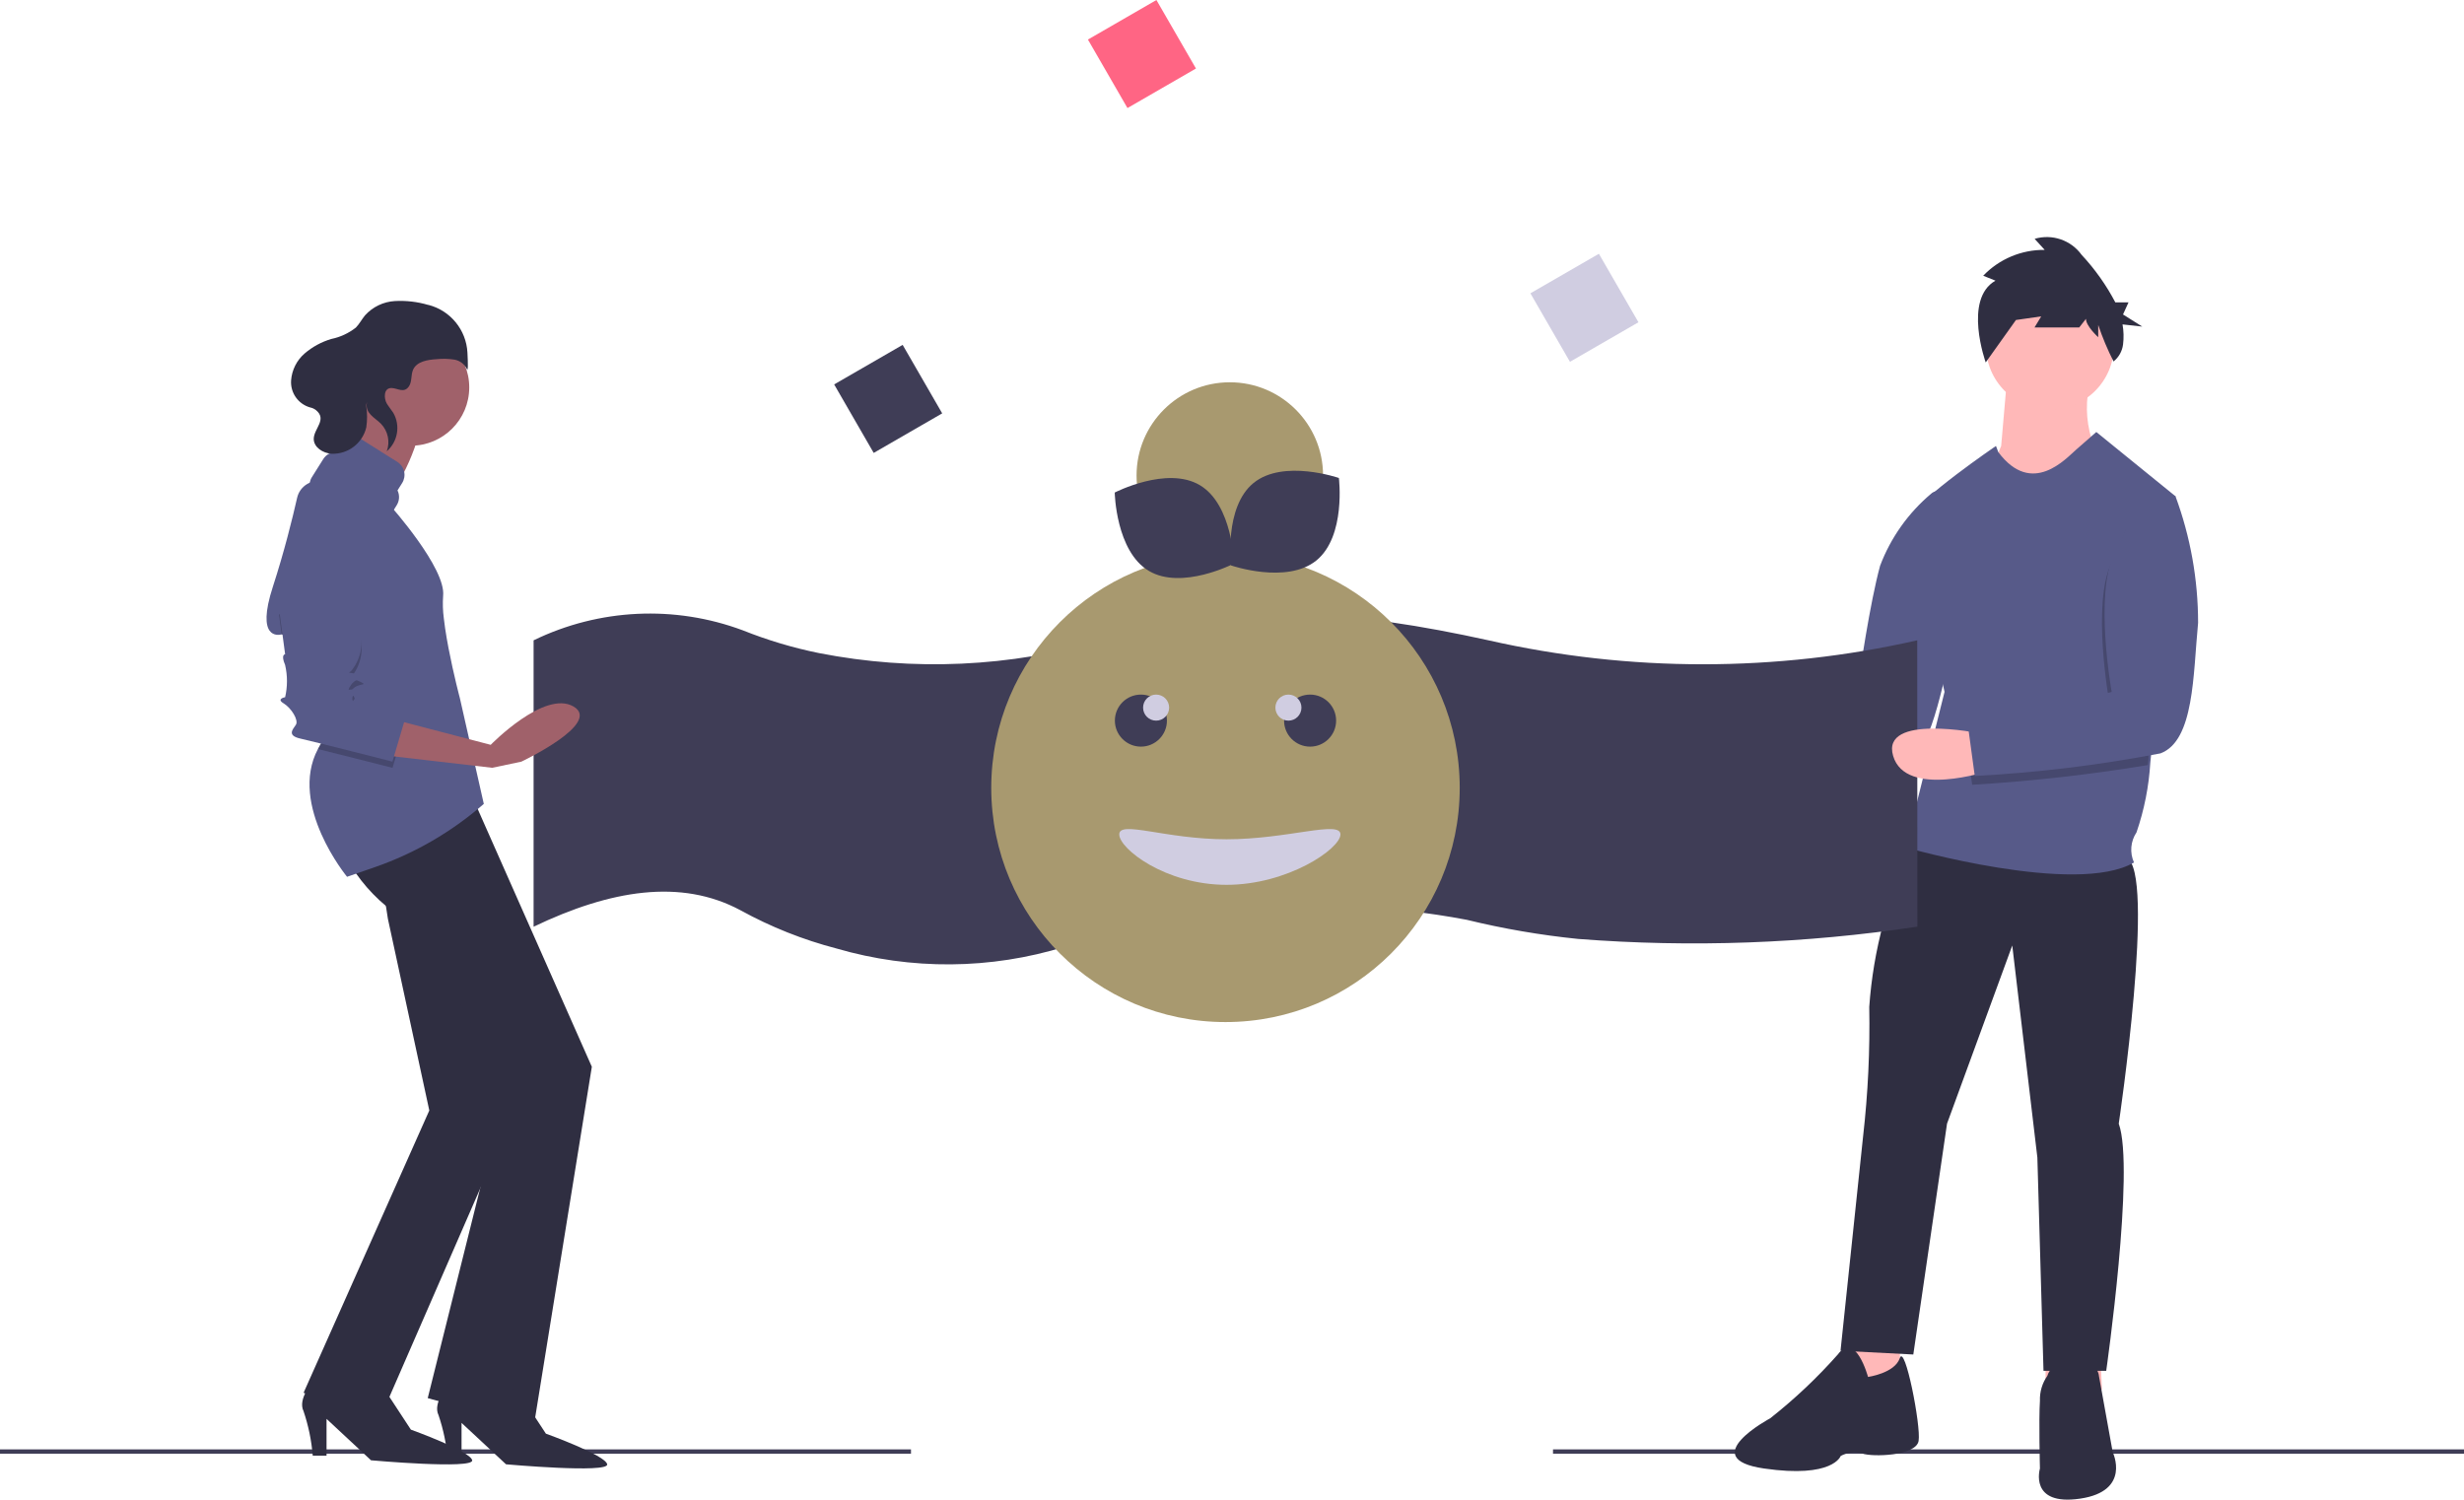
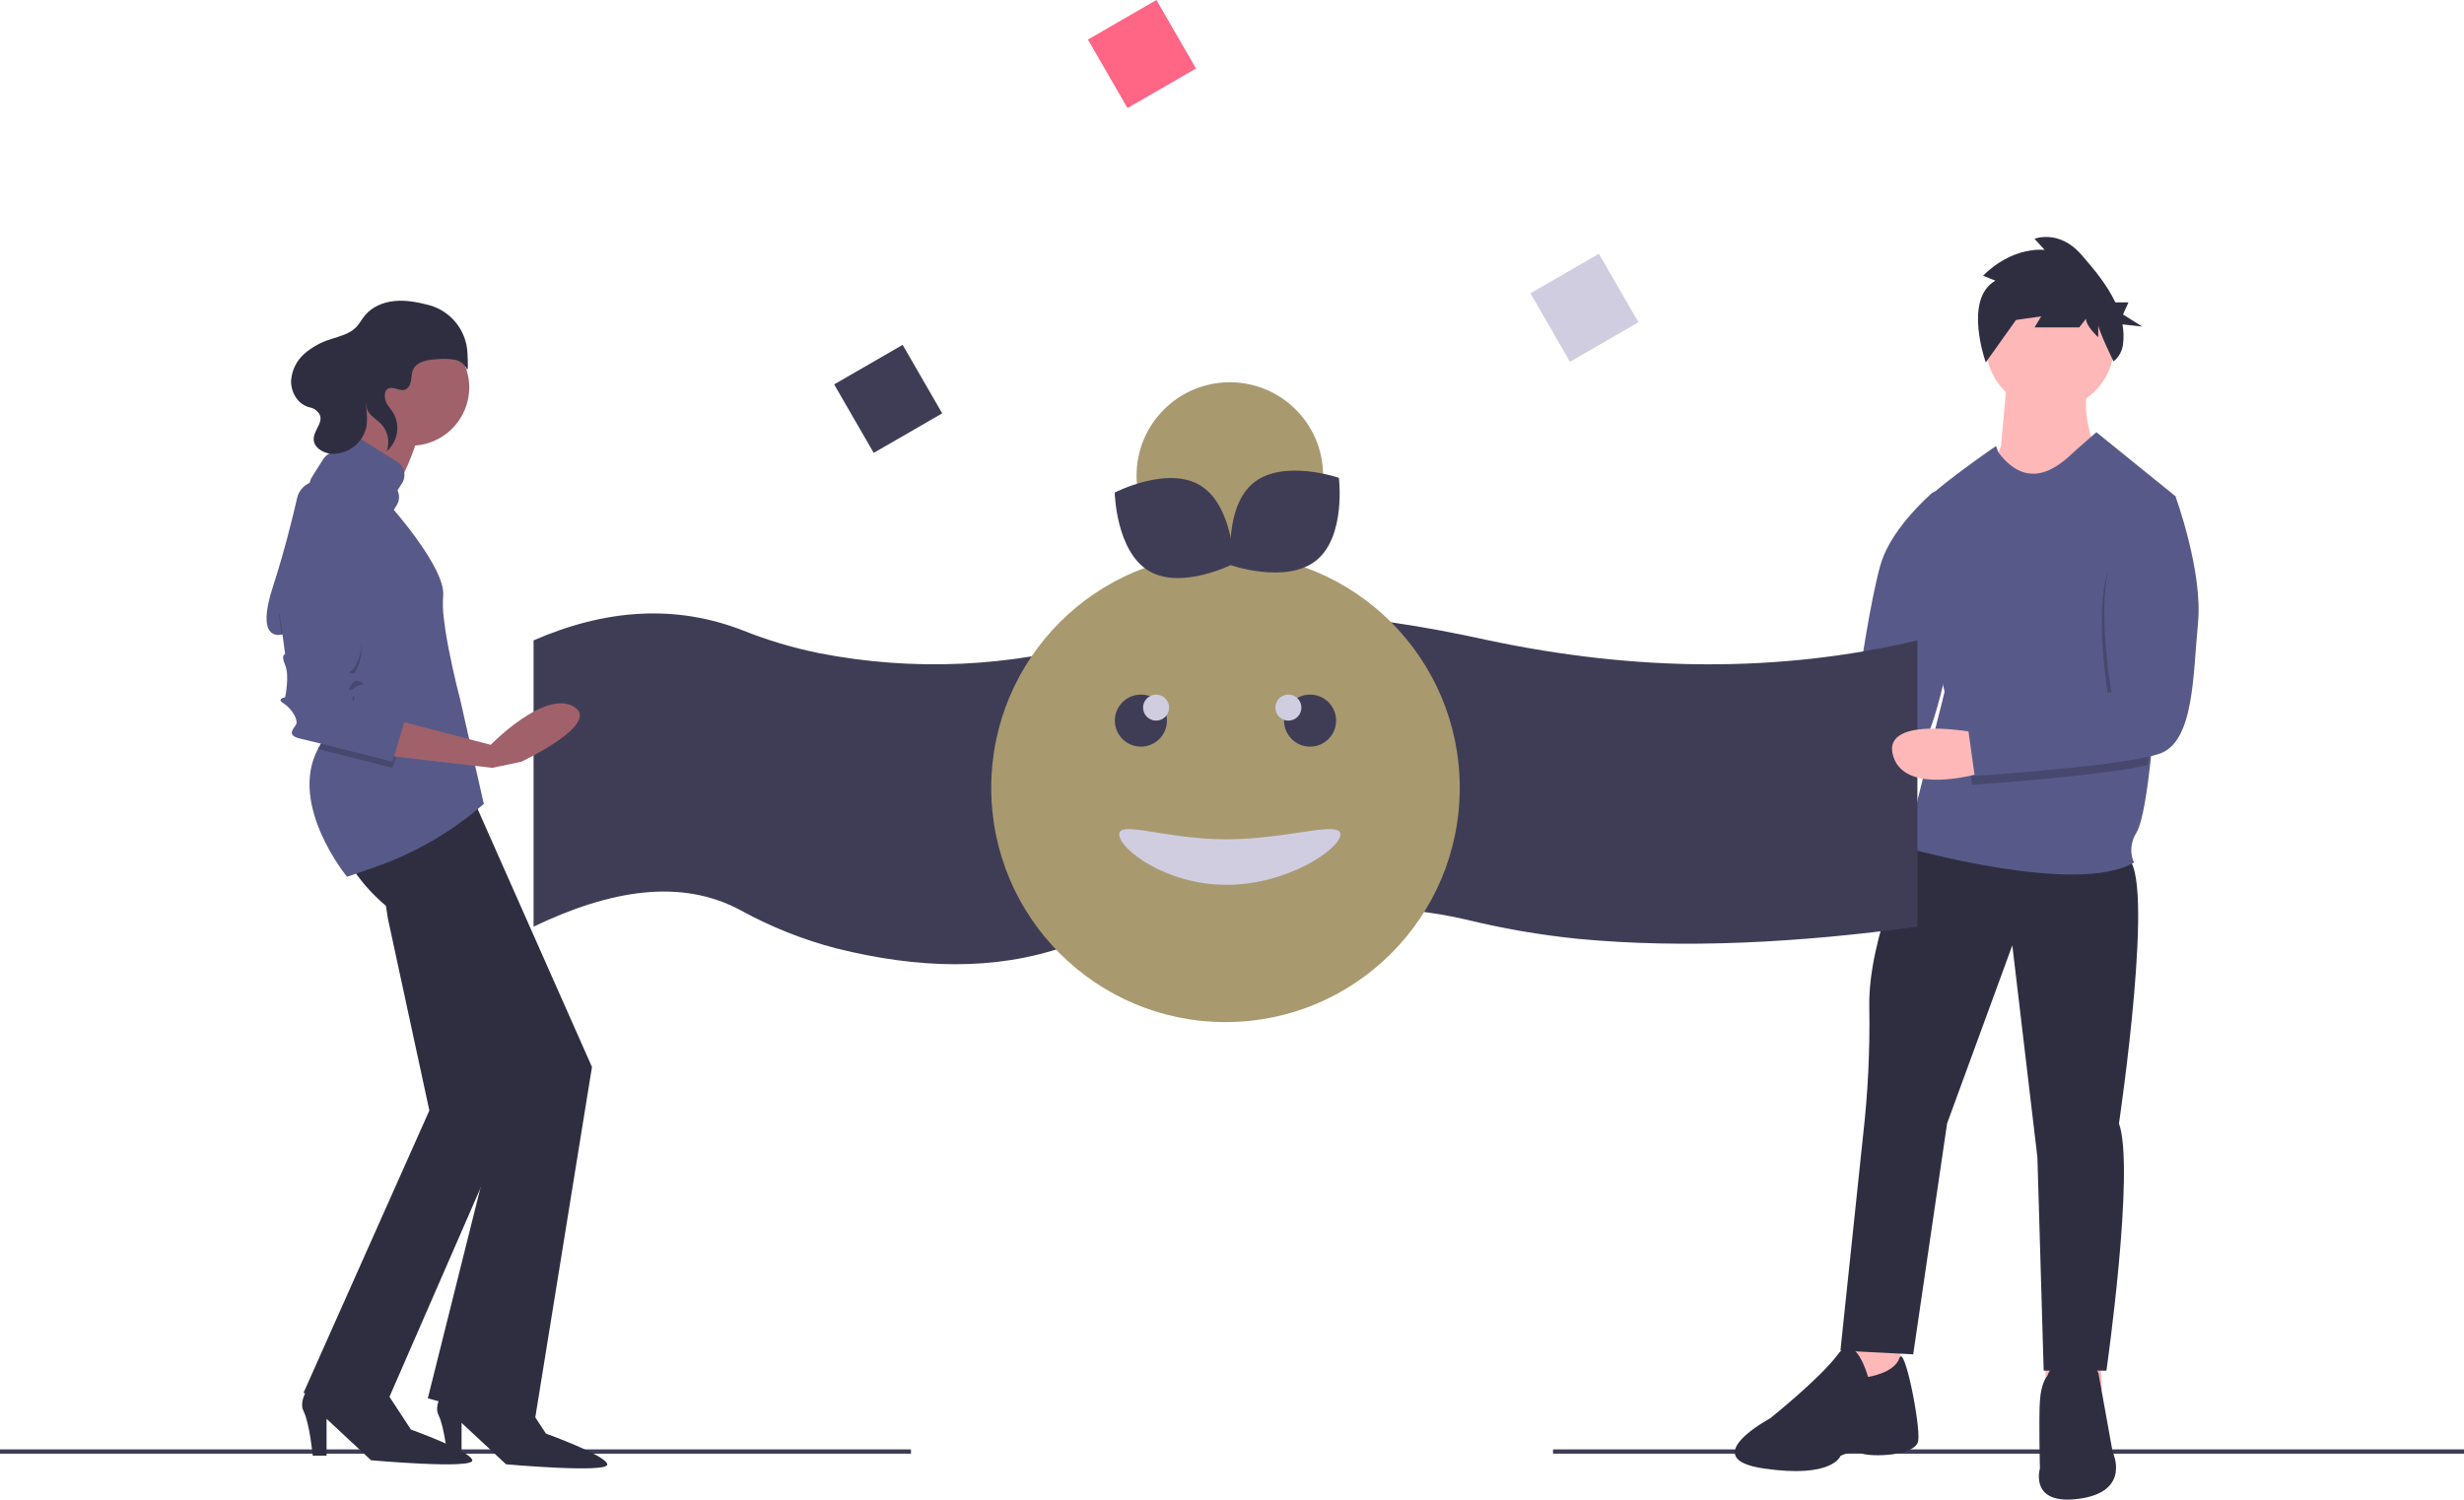
- <svg xmlns="http://www.w3.org/2000/svg" width="80.377" height="48.921" viewBox="0 0 80.377 48.921">
-   <defs>
-     <style>.a{fill:#ffb8b8;}.b{fill:#575a89;}.c{fill:#3f3d56;}.d{fill:#2f2e41;}.e{fill:#ff6584;}.f{fill:#d0cde1;}.g{fill:#a0616a;}.h{opacity:0.2;}.i{fill:#a8996f;}</style>
-   </defs>
-   <g transform="translate(0 0.001)">
-     <path class="a" d="M786.22,433.757s-3.233-.655-2.824.737,3.111.491,3.111.491Z" transform="translate(-730.198 -410.304)" />
-     <path class="b" d="M826.579,330.858a.3.3,0,0,1,.5.173l.111.642a11.916,11.916,0,0,1,.072,4.2c-.428,1.631-.731,3.779-1.887,4.008a39.442,39.442,0,0,1-5.815-.208.3.3,0,0,1-.276-.309l.02-.937a.3.3,0,0,1,.271-.3l4.306-.459a.3.3,0,0,0,.268-.259c.1-.733.434-3,.763-4.2A5.706,5.706,0,0,1,826.579,330.858Z" transform="translate(-763.582 -314.755)" />
-     <rect class="c" width="29.717" height="0.142" transform="translate(50.66 47.281)" />
-     <path class="a" d="M850.822,614.608v1.965l1.1.245.737-.368-.082-1.555Z" transform="translate(-790.623 -571.123)" />
-     <path class="a" d="M943.086,614.608v1.965l1.105.245.737-.368-.082-1.555Z" transform="translate(-876.359 -571.123)" />
-     <path class="d" d="M882.882,493.3a14.353,14.353,0,0,0-1.433,5.321,31.977,31.977,0,0,1-.2,4.216l-.737,7,2.374.123,1.1-7.531,2.128-5.812.819,6.917.2,6.958h2.046s.941-6.59.409-8.063c0,0,1.228-8.268.246-8.677S882.882,493.3,882.882,493.3Z" transform="translate(-820.473 -465.774)" />
-     <path class="d" d="M836.142,726.55s-.409-1.514-.982-.737a16.968,16.968,0,0,1-2.21,2.087s-2.456,1.31-.2,1.637,2.5-.409,2.5-.409a.945.945,0,0,1,.7-.082c.327.123,1.76.082,1.842-.409s-.45-3.192-.614-2.7S836.142,726.55,836.142,726.55Z" transform="translate(-775.206 -681.632)" />
-     <path class="d" d="M973.957,732.084s0-.45-.778-.491-.9.491-.9.491a1.328,1.328,0,0,0-.245.819c-.041.614,0,2.21,0,2.21s-.368,1.228,1.31.982,1.064-1.514,1.064-1.514Z" transform="translate(-905.49 -687.207)" />
-     <path class="a" d="M949.918,277.532l-.2,2.292-.368.859.982,1.392,2.415-2.251a3.437,3.437,0,0,1-.164-1.924Z" transform="translate(-884.439 -265.275)" />
-     <path class="b" d="M919.384,305.65l-.019.2-.718,7.656s-.028.356-.081.831a8.591,8.591,0,0,1-.451,2.28,1.016,1.016,0,0,0-.082.982c-1.883,1.105-7.449-.491-7.449-.491l1.269-5.075a55.243,55.243,0,0,1-1.023-5.771c.123-.491,2.7-2.251,2.7-2.251l.076.2c1.1,1.473,2.216.2,2.543-.082l.655-.573Z" transform="translate(-848.421 -289.464)" />
-     <path class="c" d="M323.141,397.341a48.885,48.885,0,0,1-11.069.4,26.7,26.7,0,0,1-3.631-.624,25.061,25.061,0,0,0-7.832-.242,22.48,22.48,0,0,0-5.272,1.118,12.96,12.96,0,0,1-7.455.06,13.6,13.6,0,0,1-3.13-1.246c-1.944-1.044-4.244-.666-6.751.536V388a8.676,8.676,0,0,1,6.828-.325,14.422,14.422,0,0,0,2.486.742,19.6,19.6,0,0,0,9.237-.417c4.059-1.375,8.305-.948,12.6,0a31.674,31.674,0,0,0,13.984,0Z" transform="translate(-260.595 -367.112)" />
-     <rect class="c" width="29.717" height="0.142" transform="translate(0 47.281)" />
-     <rect class="e" width="2.58" height="2.58" transform="translate(39.013 2.234) rotate(150)" />
-     <rect class="c" width="2.58" height="2.58" transform="translate(30.735 13.484) rotate(150)" />
-     <rect class="f" width="2.58" height="2.58" transform="translate(53.447 10.512) rotate(150)" />
-     <path class="d" d="M142.7,380.02l1.351,6.255-4.1,9.208,2.4,1.051,4.6-10.559-2.943-9.273-1.752.45Z" transform="translate(-130.047 -350.05)" />
-     <path class="d" d="M193.875,474a5.465,5.465,0,0,0,1.6,1.651c1.1.751,3.4,5.7,3.4,5.7l-2.5,10.009,3.453.951,1.9-11.76-3.9-8.808Z" transform="translate(-182.422 -445.751)" />
-     <path class="d" d="M171.629,741.488s-.5.55-.3.951a6.09,6.09,0,0,1,.3,1.451h.45v-1.2l1.451,1.351s3.353.3,3.3,0-2-1-2-1l-.951-1.451Z" transform="translate(-161.427 -696.404)" />
-     <path class="d" d="M233.87,743.349s-.5.55-.3.951a6.088,6.088,0,0,1,.3,1.451h.45v-1.2l1.451,1.351s3.353.3,3.3,0-2-1-2-1l-.951-1.451Z" transform="translate(-219.264 -698.134)" />
-     <circle class="g" cx="1.902" cy="1.902" r="1.902" transform="translate(11.503 10.735)" />
-     <path class="g" d="M172.586,284.319s-.15,1.9-1.1,2.6-.951,1.3-.951,1.3l3.853,1.751-.9-1.9s-.25-.1.15-.6a6.614,6.614,0,0,0,.751-1.7Z" transform="translate(-160.732 -271.582)" />
-     <path class="b" d="M161.973,336.64h0a10.778,10.778,0,0,1-3.553,2.063l-.908.315s-1.921-2.331-.951-4.167a2.877,2.877,0,0,1,.833-.988l-.02-.088-.487-2.124-.044-.19-1.451-.35-.013,0c-.109.029-.845.164-.287-1.555.371-1.144.64-2.232.791-2.9a.706.706,0,0,1,.873-.526,2.611,2.611,0,0,1,1.388.822c.651.851.782-.038.782-.038s1.82,2.039,1.72,2.94a3.581,3.581,0,0,0,.022.725h0c.012.107.027.219.043.333.124.843.364,1.822.452,2.166l.017.064.016.064Z" transform="translate(-146.191 -310.416)" />
-     <path class="h" d="M164.736,391.236l-.4,1.351s-1.535-.391-2.435-.614a2.877,2.877,0,0,1,.833-.988l-.02-.088-.487-2.124-.044-.19-1.451-.35-.013,0-.087-.654s2.5.15,2.652.751a1.47,1.47,0,0,1-.3,1.3c-.15.1,0,0,.3.15s-.1,0-.3.3.05.05.1.2,0-.05-.05.2.2.05.25.05S164.736,391.236,164.736,391.236Z" transform="translate(-151.531 -367.539)" />
-     <path class="g" d="M210.293,429.047l3.253.851s1.752-1.8,2.7-1.251-1.7,1.8-1.7,1.8l-.951.2-3.453-.4Z" transform="translate(-197.539 -405.601)" />
-     <path class="b" d="M160.633,384.754l.2,1.5s-.15,0,0,.35a2.331,2.331,0,0,1,0,1.051s-.3.05-.05.2.5.55.4.7-.3.35.15.45,3,.751,3,.751l.4-1.351s-1.4-.7-1.451-.7-.3.2-.25-.05.1-.05.05-.2-.3.1-.1-.2.6-.15.3-.3-.45-.05-.3-.15a1.47,1.47,0,0,0,.3-1.3C163.135,384.9,160.633,384.754,160.633,384.754Z" transform="translate(-151.532 -364.911)" />
-     <path class="b" d="M177.569,307.687l.151-.24a.5.5,0,0,0-.157-.69l-1.149-.723a.5.5,0,0,0-.69.157l-.151.24a.5.5,0,0,0-.426.234l-.371.59a.5.5,0,0,0,.157.69l1.548.974a.5.5,0,0,0,.69-.157l.371-.59A.5.5,0,0,0,177.569,307.687Z" transform="translate(-164.602 -291.69)" />
-     <path class="d" d="M170.042,245.737c.106-.155.06-.371.136-.544.12-.27.472-.326.767-.344a2.262,2.262,0,0,1,.588.016.564.564,0,0,1,.4.305c.041.088.037-.186.018-.538a1.7,1.7,0,0,0-1.266-1.552l-.012,0a3.223,3.223,0,0,0-1.092-.127,1.424,1.424,0,0,0-.97.466c-.107.129-.185.283-.3.4a1.922,1.922,0,0,1-.8.371,2.373,2.373,0,0,0-.874.476,1.286,1.286,0,0,0-.438.873.856.856,0,0,0,.621.885.449.449,0,0,1,.19.087c.374.305-.068.6-.073.937,0,.278.3.467.578.486a1.119,1.119,0,0,0,1.136-.858,2.332,2.332,0,0,0,0-.693c-.025-.264.558-.871.172-.425a.653.653,0,0,0-.151.3c-.071.362.257.492.46.7a.864.864,0,0,1,.188.895,1,1,0,0,0,.212-1.254c-.065-.1-.149-.2-.21-.3-.1-.167-.114-.524.164-.508C169.681,245.8,169.883,245.968,170.042,245.737Z" transform="translate(-156.703 -233.133)" />
-     <circle class="a" cx="2.087" cy="2.087" r="2.087" transform="translate(64.783 9.187)" />
-     <path class="h" d="M945.085,336.834l-.718,7.656s-.028.356-.081.831a55.346,55.346,0,0,1-5.731.643l-.2-1.473,4.666-1.269s-.573-3.192.082-4.5a10.114,10.114,0,0,0,.43-.979A1.421,1.421,0,0,1,945.085,336.834Z" transform="translate(-874.222 -320.364)" />
-     <path class="a" d="M907.157,440.371s-3.233-.655-2.824.737,3.111.491,3.111.491Z" transform="translate(-842.578 -416.45)" />
-     <path class="b" d="M944.991,330.172l1.269.2A11.916,11.916,0,0,1,947,334.51c-.164,1.678-.123,3.847-1.228,4.257a44.633,44.633,0,0,1-6.057.737l-.2-1.473,4.666-1.269s-.573-3.192.082-4.5A6.866,6.866,0,0,0,944.991,330.172Z" transform="translate(-875.297 -314.191)" />
-     <path class="d" d="M944.5,214.967l-.4-.161a2.737,2.737,0,0,1,2.006-.843l-.328-.361a1.4,1.4,0,0,1,1.532.522,7.118,7.118,0,0,1,1.1,1.551h.43l-.179.395.628.395-.644-.071a2.2,2.2,0,0,1,.017.655.847.847,0,0,1-.31.554h0a8.9,8.9,0,0,1-.5-1.191v.4s-.4-.361-.4-.6l-.219.281h-1.459l.219-.361-.839.12.328-.442-1.3,1.824S943.44,215.569,944.5,214.967Z" transform="translate(-879.407 -205.812)" />
-     <circle class="i" cx="7.641" cy="7.641" r="7.641" transform="translate(32.335 18.059)" />
-     <path class="f" d="M555.217,486.723c0,.469-1.722,1.645-3.715,1.645s-3.5-1.176-3.5-1.645,1.509.159,3.5.159S555.217,486.254,555.217,486.723Z" transform="translate(-511.491 -459.504)" />
-     <circle class="c" cx="0.849" cy="0.849" r="0.849" transform="translate(41.887 22.658)" />
-     <circle class="c" cx="0.849" cy="0.849" r="0.849" transform="translate(36.368 22.658)" />
-     <circle class="f" cx="0.425" cy="0.425" r="0.425" transform="translate(37.288 22.658)" />
-     <circle class="f" cx="0.425" cy="0.425" r="0.425" transform="translate(41.604 22.658)" />
-     <circle class="i" cx="3.042" cy="3.042" r="3.042" transform="translate(37.075 12.47)" />
-     <path class="c" d="M548.707,324.931c1.074.64,1.113,2.556,1.113,2.556s-1.7.88-2.778.24-1.113-2.556-1.113-2.556S547.632,324.292,548.707,324.931Z" transform="translate(-509.566 -309.104)" />
-     <path class="c" d="M602.02,324.2c-.971.788-2.784.163-2.784.163s-.238-1.9.733-2.69,2.784-.163,2.784-.163S602.991,323.407,602.02,324.2Z" transform="translate(-559.078 -305.918)" />
-   </g>
+ <svg xmlns="http://www.w3.org/2000/svg" id="ab41ebfa-be58-42b9-8177-2e0969874e06" data-name="Layer 1" width="1136" height="691.423" viewBox="0 0 1136 691.423">
+   <path d="M823.78,435.779s-45.698-9.255-39.914,10.412,43.963,6.941,43.963,6.941Z" transform="translate(-32 -104.2884)" fill="#ffb8b8" />
+   <path d="M922.368,331.895a4.287,4.287,0,0,1,7.111,2.45l1.562,9.072s7.061,36.287,1.015,59.336-10.337,53.412-26.675,56.646c-13.981,2.768-67.139-1.615-82.188-2.938a4.283,4.283,0,0,1-3.907-4.364l.281-13.24a4.29,4.29,0,0,1,3.834-4.175l60.862-6.491a4.281,4.281,0,0,0,3.793-3.664c1.448-10.354,6.129-42.456,10.779-59.334C902.593,351.556,914.934,338.679,922.368,331.895Z" transform="translate(-32 -104.2884)" fill="#575a89" />
+   <rect x="716" y="668.253" width="420" height="2" fill="#3f3d56" />
+   <polygon points="850.822 614.608 850.822 642.374 866.44 645.844 876.853 640.638 875.696 618.657 850.822 614.608" fill="#ffb8b8" />
+   <polygon points="943.086 614.608 943.086 642.374 958.705 645.844 969.117 640.638 967.96 618.657 943.086 614.608" fill="#ffb8b8" />
+   <path d="M914.059,493.297s-20.825,42.227-20.246,75.2a452.259,452.259,0,0,1-2.892,59.581l-10.412,98.916,33.551,1.735L929.677,622.293l30.08-82.141,11.569,97.76,2.892,98.338h28.923s13.305-93.132,5.785-113.956c0,0,17.354-116.849,3.471-122.633S914.059,493.297,914.059,493.297Z" transform="translate(-32 -104.2884)" fill="#2f2e41" />
+   <path d="M893.234,739.142s-5.785-21.403-13.883-10.412-31.237,29.501-31.237,29.501-34.708,18.511-2.892,23.138,35.286-5.785,35.286-5.785,5.206-2.892,9.834-1.157,24.874,1.157,26.031-5.785-6.363-45.12-8.677-38.178S893.234,739.142,893.234,739.142Z" transform="translate(-32 -104.2884)" fill="#2f2e41" />
+   <path d="M999.671,738.564s0-6.363-10.991-6.941-12.726,6.941-12.726,6.941-2.892,2.892-3.471,11.569,0,31.237,0,31.237-5.206,17.354,18.511,13.883,15.04-21.403,15.04-21.403Z" transform="translate(-32 -104.2884)" fill="#2f2e41" />
+   <path d="M957.443,277.532l-2.892,32.394-5.206,12.148,13.883,19.668,34.129-31.815s-6.363-17.354-2.314-27.188Z" transform="translate(-32 -104.2884)" fill="#ffb8b8" />
+   <path d="M1034.957,333.064l-.266,2.852L1024.544,444.128s-.399,5.033-1.14,11.743c-1.249,11.349-3.471,27.494-6.38,32.22-4.628,7.52-1.157,13.883-1.157,13.883-26.609,15.618-105.279-6.941-105.279-6.941l17.932-71.729S912.324,348.683,914.059,341.741s38.178-31.815,38.178-31.815l1.076,2.892c15.532,20.825,31.318,2.892,35.945-1.157l9.255-8.098Z" transform="translate(-32 -104.2884)" fill="#575a89" />
+   <path d="M916,531.541c-55.149,7.482-107.762,10.221-156.445,5.614a377.439,377.439,0,0,1-51.317-8.812c-30.955-7.327-68.952-7.327-110.699-3.426a317.739,317.739,0,0,0-74.514,15.804c-32.352,11.199-67.793,10.229-105.368.854A192.172,192.172,0,0,1,373.415,523.959c-27.47-14.762-59.982-9.417-95.415,7.582v-132c33.081-14.407,65.307-16.733,96.51-4.588a203.878,203.878,0,0,0,35.141,10.483,276.991,276.991,0,0,0,130.552-5.895c57.369-19.438,117.379-13.396,178.151,0,67.707,14.301,133.696,15.144,197.646,0Z" transform="translate(-32 -104.2884)" fill="#3f3d56" />
+   <rect y="668.253" width="420" height="2" fill="#3f3d56" />
+   <rect x="540.252" y="110.963" width="36.469" height="36.469" transform="translate(1074.748 -142.4466) rotate(150)" fill="#ff6584" />
+   <rect x="423.252" y="269.963" width="36.469" height="36.469" transform="translate(935.9226 212.7514) rotate(150)" fill="#3f3d56" />
+   <rect x="744.252" y="227.963" width="36.469" height="36.469" transform="translate(1513.917 -26.12166) rotate(150)" fill="#d0cde1" />
+   <polygon points="178.85 423.599 197.947 512.01 139.949 642.15 173.899 657.004 238.969 507.766 197.372 376.702 172.617 383.068 178.85 423.599" fill="#2f2e41" />
+   <path d="M193.875,503.578s7.073,12.731,22.633,23.34,48.096,80.631,48.096,80.631L229.24,749.007l48.803,13.438,26.877-166.213L249.751,471.75Z" transform="translate(-32 -104.2884)" fill="#2f2e41" />
+   <path d="M176.193,741.488s-7.073,7.78-4.244,13.438,4.244,20.511,4.244,20.511h6.366v-16.975l20.511,19.097s47.388,4.244,46.681,0-28.292-14.146-28.292-14.146l-13.438-20.511Z" transform="translate(-32 -104.2884)" fill="#2f2e41" />
+   <path d="M238.434,743.349s-7.073,7.78-4.244,13.438,4.244,20.511,4.244,20.511h6.366V760.324l20.511,19.097s47.388,4.244,46.681,0-28.292-14.146-28.292-14.146l-13.438-20.511Z" transform="translate(-32 -104.2884)" fill="#2f2e41" />
+   <circle cx="189.459" cy="178.616" r="26.877" fill="#a0616a" />
+   <path d="M199.533,284.319s-2.122,26.877-15.56,36.779-13.438,18.389-13.438,18.389l54.461,24.755L212.265,337.366s-3.536-1.415,2.122-8.487,10.609-24.048,10.609-24.048Z" transform="translate(-32 -104.2884)" fill="#a0616a" />
+   <path d="M255.056,474.933l0,0a152.336,152.336,0,0,1-50.219,29.151L192,508.541s-27.145-32.943-13.438-58.901a40.665,40.665,0,0,1,11.776-13.962l-.283-1.238-6.882-30.024-.615-2.688-20.511-4.951s-.064.021-.184.05c-1.535.403-11.939,2.313-4.06-21.975,5.242-16.162,9.042-31.549,11.182-40.955a9.983,9.983,0,0,1,12.345-7.439c6.568,1.801,14.727,5.221,19.617,11.616,9.195,12.024,11.052-.532,11.052-.532s25.727,28.823,24.312,41.554a50.599,50.599,0,0,0,.311,10.242v.014c.17,1.514.375,3.091.608,4.703,1.754,11.911,5.149,25.752,6.394,30.619.092.347.17.651.233.905.149.587.233.905.233.905Z" transform="translate(-32 -104.2884)" fill="#575a89" />
+   <path d="M218.63,439.215l-5.658,19.097s-21.7-5.531-34.41-8.671a40.665,40.665,0,0,1,11.776-13.962l-.283-1.238-6.882-30.024-.615-2.688-20.511-4.951s-.064.021-.184.05l-1.231-9.244s35.364,2.122,37.486,10.609-2.122,16.975-4.244,18.389,0,0,4.244,2.122-1.415,0-4.244,4.244.707.707,1.415,2.829,0-.707-.707,2.829,2.829.707,3.536.707S218.63,439.215,218.63,439.215Z" transform="translate(-32 -104.2884)" opacity="0.2" />
+   <path d="M212.265,435.679l45.974,12.024s24.755-25.462,38.194-17.682-24.048,25.462-24.048,25.462l-13.438,2.829-48.803-5.658Z" transform="translate(-32 -104.2884)" fill="#a0616a" />
+   <path d="M160.633,384.754l2.829,21.219s-2.122,0,0,4.951,0,14.853,0,14.853-4.244.707-.707,2.829,7.073,7.78,5.658,9.902-4.244,4.951,2.122,6.366,42.437,10.609,42.437,10.609l5.658-19.097s-19.804-9.902-20.511-9.902-4.244,2.829-3.536-.707,1.415-.707.707-2.829-4.244,1.415-1.415-2.829,8.487-2.122,4.244-4.244-6.366-.707-4.244-2.122,6.366-9.902,4.244-18.389S160.633,384.754,160.633,384.754Z" transform="translate(-32 -104.2884)" fill="#575a89" />
+   <path d="M215.261,330.402l2.131-3.389a7.075,7.075,0,0,0-2.222-9.755l-16.239-10.213a7.075,7.075,0,0,0-9.755,2.222l-2.131,3.389a7.063,7.063,0,0,0-6.014,3.302l-5.244,8.338a7.075,7.075,0,0,0,2.222,9.755l21.882,13.762a7.075,7.075,0,0,0,9.755-2.222l5.244-8.338A7.063,7.063,0,0,0,215.261,330.402Z" transform="translate(-32 -104.2884)" fill="#575a89" />
+   <path d="M220.523,282.442c1.504-2.196.845-5.247,1.921-7.681,1.69-3.822,6.673-4.607,10.845-4.858a31.964,31.964,0,0,1,8.306.223,7.975,7.975,0,0,1,5.66,4.316c.586,1.25.524-2.624.25-7.602a24.023,24.023,0,0,0-17.898-21.931q-.088-.023-.174-.045c-5.04-1.292-10.246-2.279-15.427-1.797s-10.385,2.587-13.708,6.591c-1.519,1.83-2.614,4.005-4.301,5.682-2.963,2.946-7.275,3.94-11.244,5.244a33.534,33.534,0,0,0-12.353,6.734,18.176,18.176,0,0,0-6.191,12.344c-.217,5.508,3.151,11.279,8.772,12.503a6.343,6.343,0,0,1,2.68,1.234c5.292,4.312-.966,8.54-1.038,13.249-.06,3.929,4.251,6.595,8.171,6.873a15.814,15.814,0,0,0,16.049-12.128c.67-3.209.293-6.531-.013-9.795-.35-3.736,7.885-12.315,2.43-6.013a9.224,9.224,0,0,0-2.13,4.217c-1.007,5.115,3.626,6.957,6.505,9.874a12.218,12.218,0,0,1,2.652,12.644,14.086,14.086,0,0,0,2.99-17.721c-.914-1.479-2.107-2.776-2.972-4.285-1.349-2.355-1.614-7.411,2.315-7.178C215.425,283.304,218.285,285.711,220.523,282.442Z" transform="translate(-32 -104.2884)" fill="#2f2e41" />
+   <circle cx="945.111" cy="159.361" r="29.501" fill="#ffb8b8" />
+   <path d="M1033.534,337.073l-10.146,108.212s-.399,5.033-1.14,11.743c-21.536,5.148-81.002,9.082-81.002,9.082l-2.892-20.825,65.944-17.932s-8.098-45.12,1.157-63.63a143.111,143.111,0,0,0,6.073-13.84,20.079,20.079,0,0,1,22.005-12.81Z" transform="translate(-32 -104.2884)" opacity="0.2" />
+   <path d="M944.717,442.393s-45.698-9.255-39.914,10.412,43.963,6.942,43.963,6.942Z" transform="translate(-32 -104.2884)" fill="#ffb8b8" />
+   <path d="M1017.025,330.172l17.932,2.892s12.726,34.708,10.412,58.424-1.735,54.375-17.354,60.16-85.612,10.412-85.612,10.412l-2.892-20.825,65.944-17.932s-8.098-45.12,1.157-63.63S1017.025,330.172,1017.025,330.172Z" transform="translate(-32 -104.2884)" fill="#575a89" />
+   <path d="M951.958,233.686l-5.67-2.27s11.856-13.053,28.351-11.918l-4.639-5.108s11.341-4.54,21.65,7.378c5.42,6.265,11.69,13.629,15.599,21.924h6.072l-2.534,5.58,8.87,5.581-9.105-1.002a31.184,31.184,0,0,1,.247,9.256,11.976,11.976,0,0,1-4.386,7.835h0s-7.032-14.556-7.032-16.826v5.675s-5.67-5.108-5.67-8.513l-3.093,3.973H969.999l3.093-5.108-11.856,1.703,4.639-6.243-18.356,25.778S937.009,242.198,951.958,233.686Z" transform="translate(-32 -104.2884)" fill="#2f2e41" />
+   <circle cx="565" cy="363.253" r="108" fill="#a8996f" />
+   <path d="M650,489.007c0,6.627-24.333,23.25-52.5,23.25s-49.5-16.623-49.5-23.25,21.333,2.25,49.5,2.25S650,482.379,650,489.007Z" transform="translate(-32 -104.2884)" fill="#d0cde1" />
+   <circle cx="604" cy="332.253" r="12" fill="#3f3d56" />
+   <circle cx="526" cy="332.253" r="12" fill="#3f3d56" />
+   <circle cx="533" cy="326.253" r="6" fill="#d0cde1" />
+   <circle cx="594" cy="326.253" r="6" fill="#d0cde1" />
+   <circle cx="567" cy="219.253" r="43" fill="#a8996f" />
+   <path d="M585.191,327.992c15.186,9.04,15.731,36.132,15.731,36.132s-24.076,12.434-39.262,3.394S545.929,331.386,545.929,331.386,570.005,318.952,585.191,327.992Z" transform="translate(-32 -104.2884)" fill="#3f3d56" />
+   <path d="M638.916,362.616c-13.724,11.135-39.341,2.301-39.341,2.301s-3.366-26.887,10.358-38.022,39.341-2.301,39.341-2.301S652.641,351.481,638.916,362.616Z" transform="translate(-32 -104.2884)" fill="#3f3d56" />
</svg>
